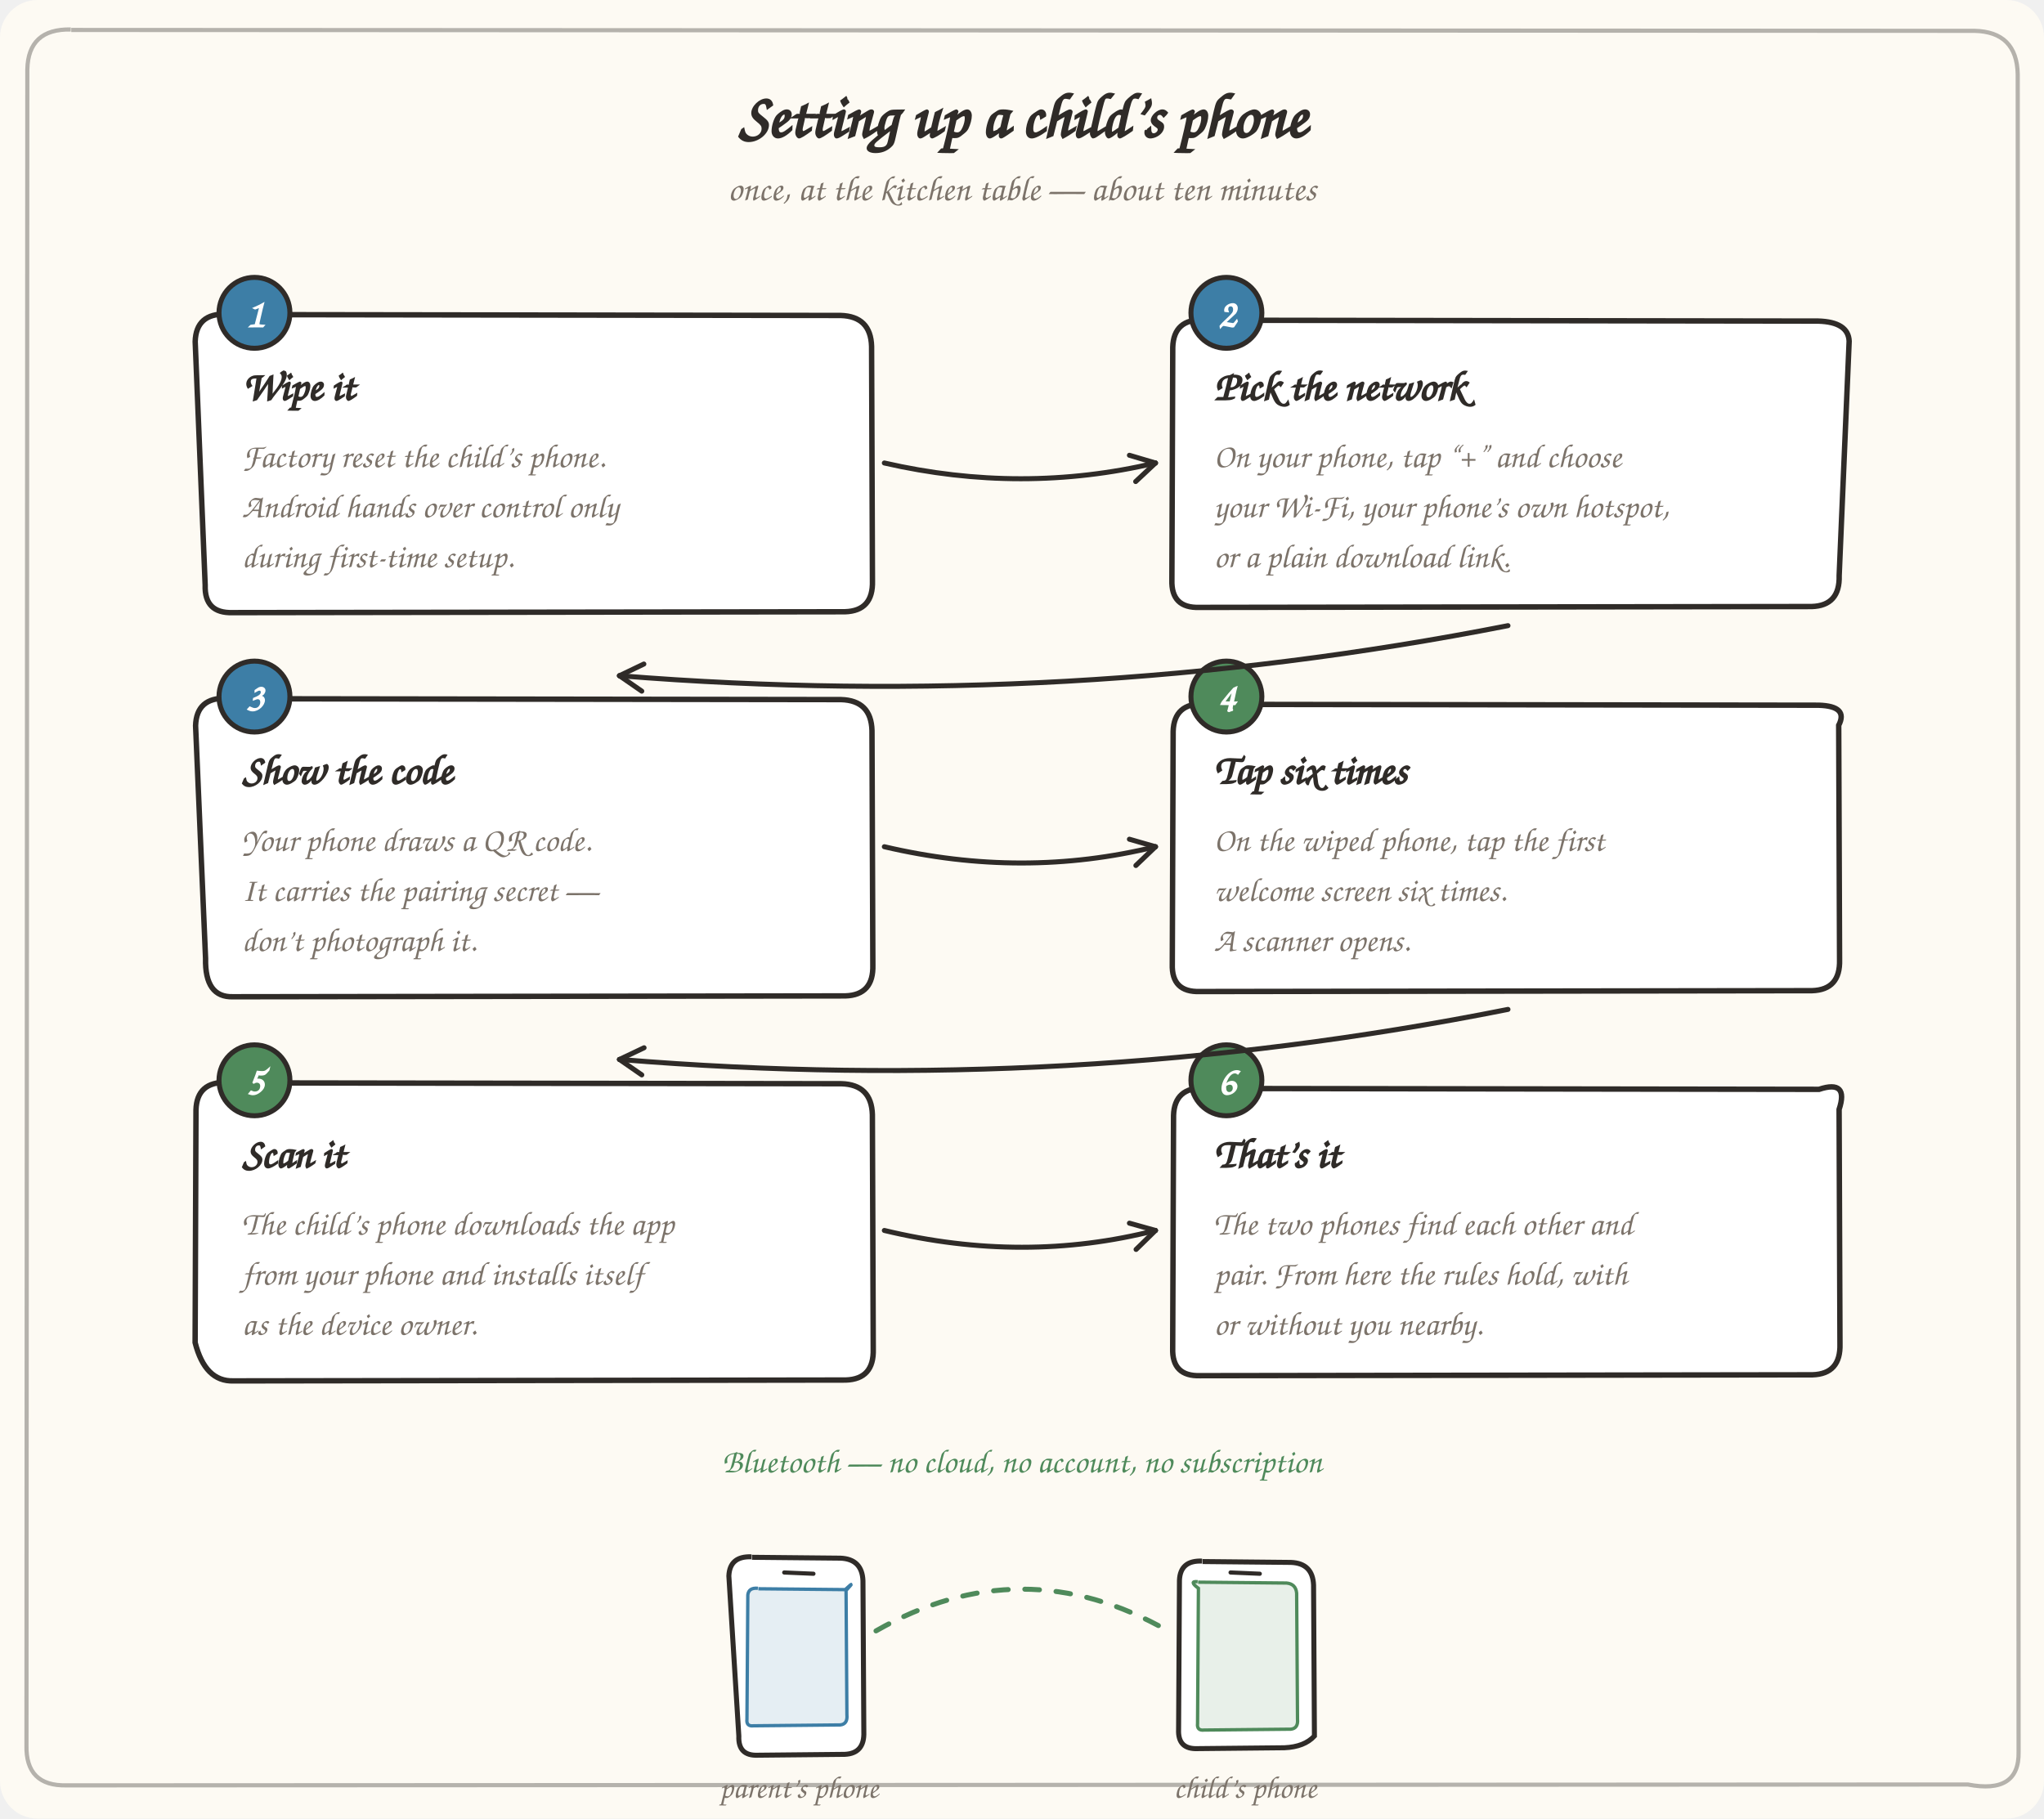
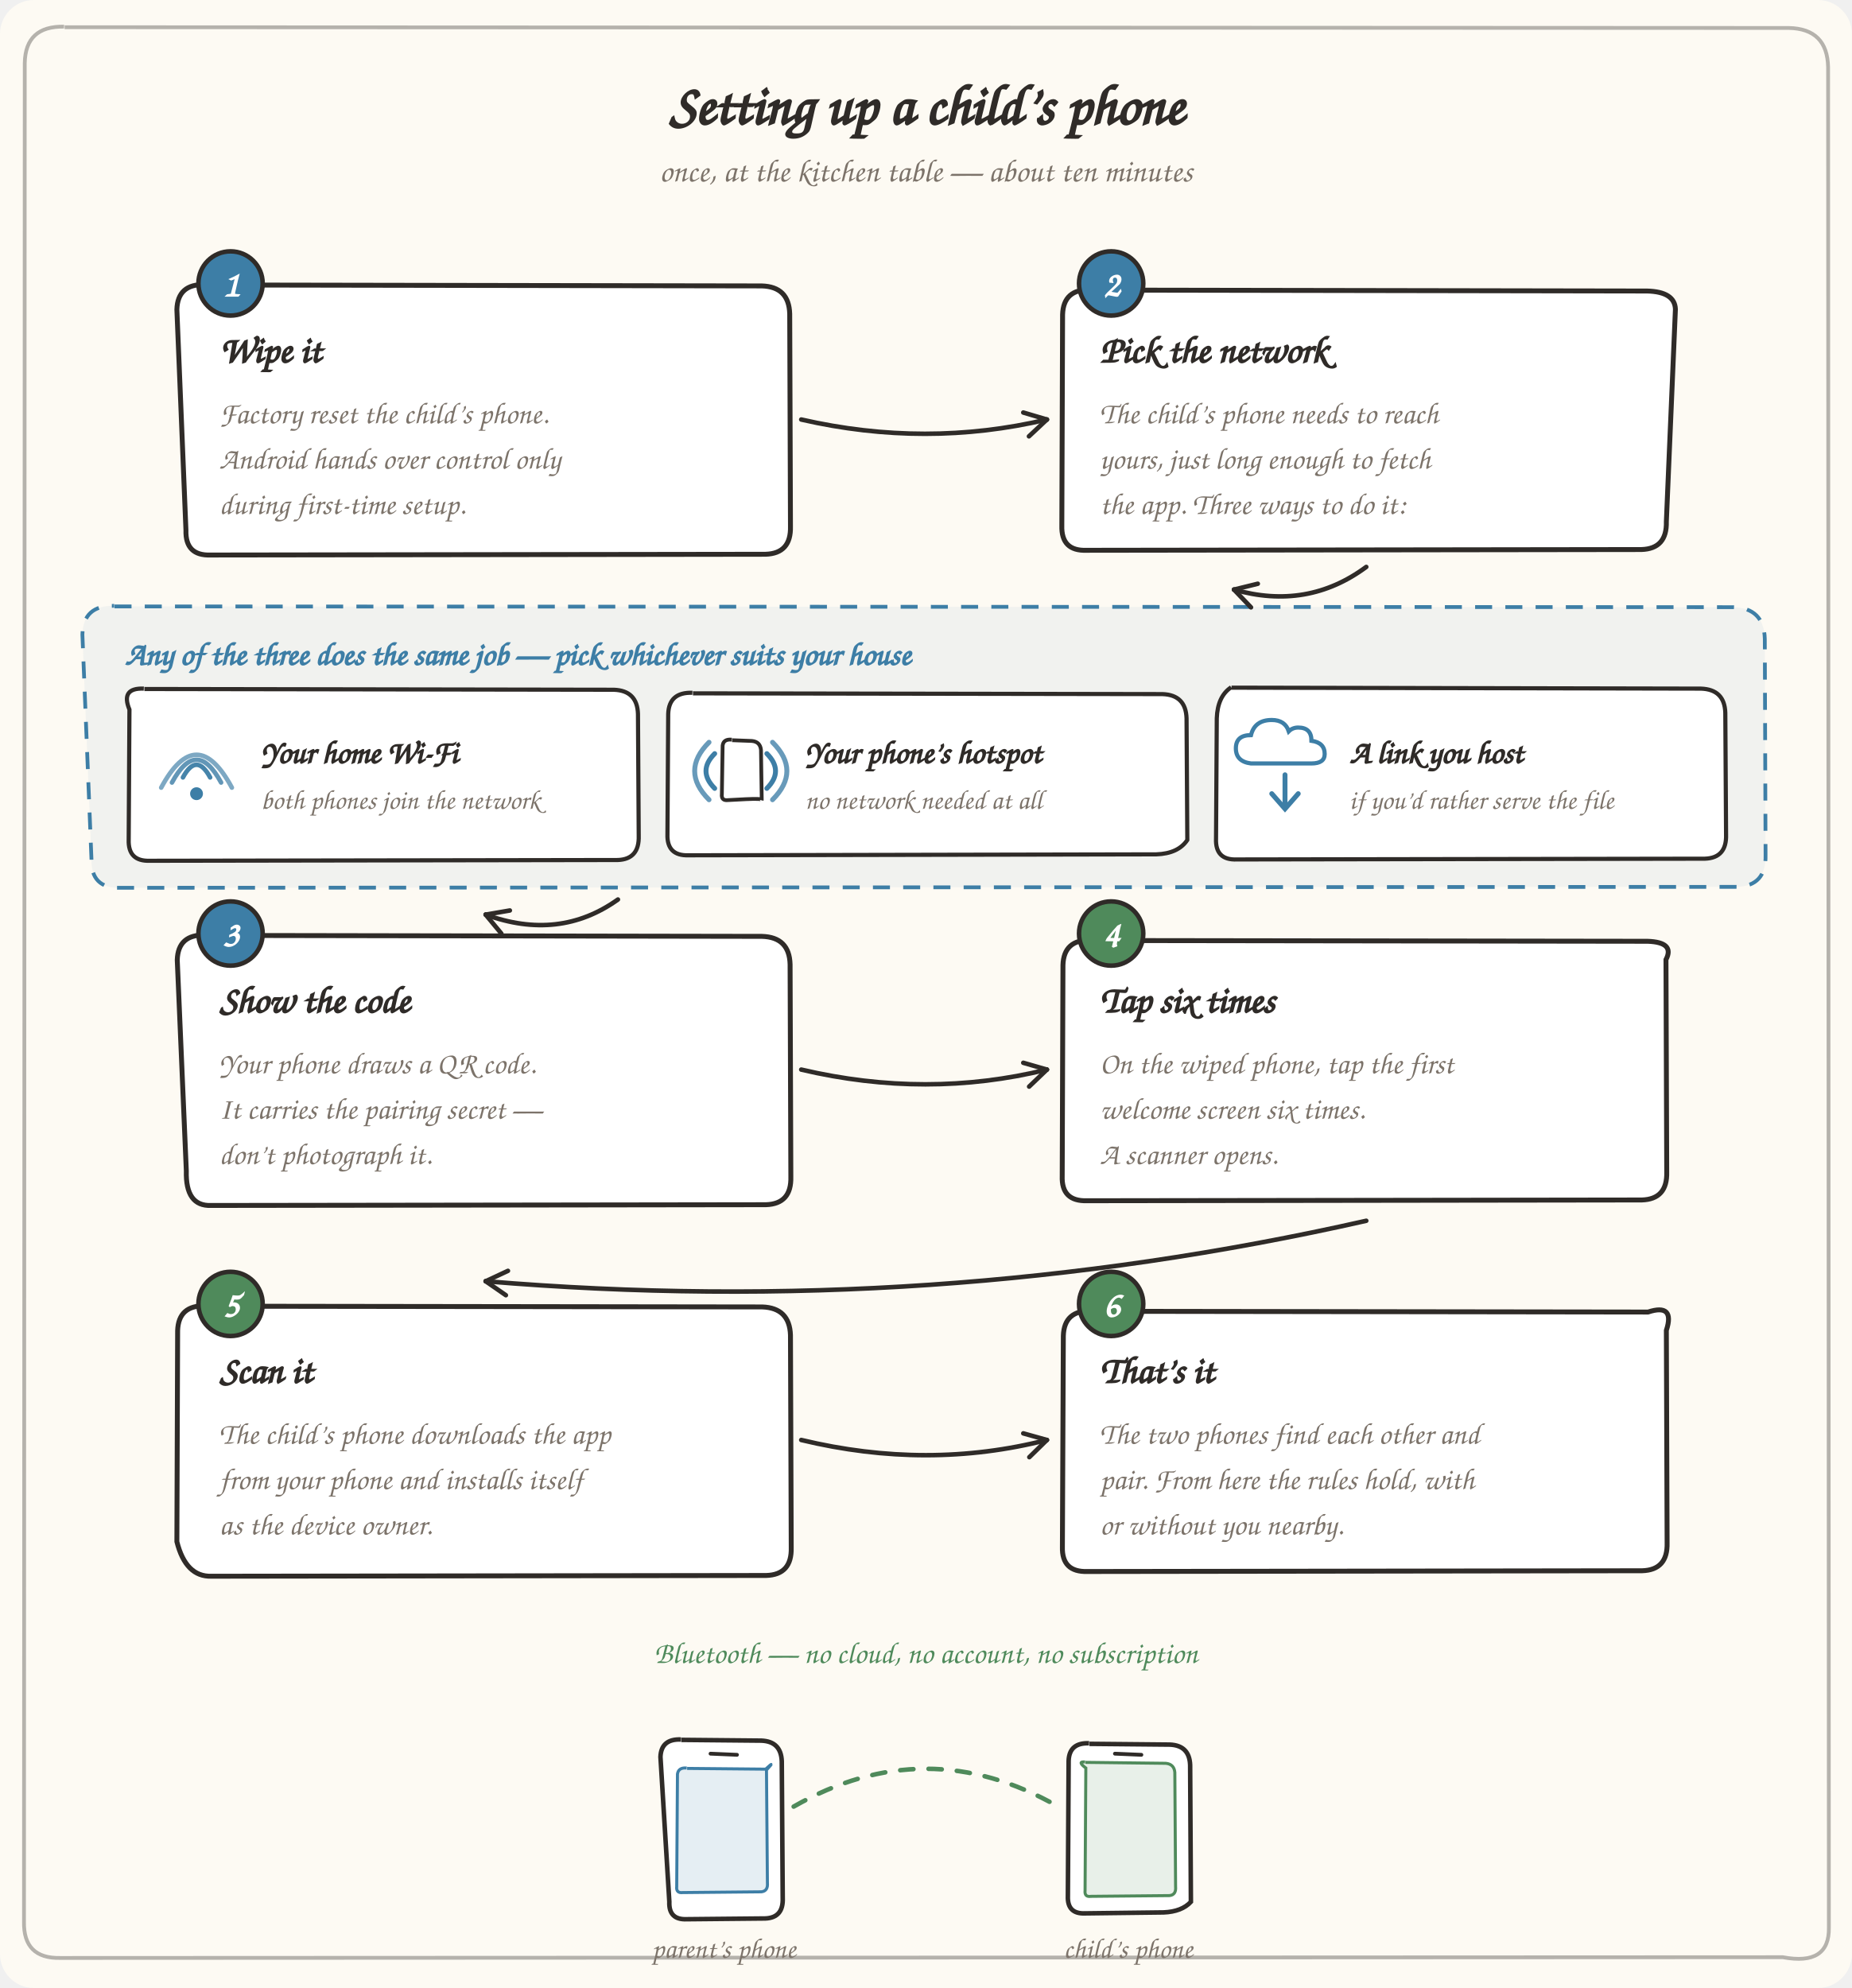
- <svg xmlns="http://www.w3.org/2000/svg" viewBox="0 0 980 872" width="980" height="872" role="img" aria-label="Setting up a child’s phone, in six steps">
-   <rect x="0" y="0" width="980" height="872" rx="18" fill="#fdfaf3" />
-   <path d="M34.157,14.365 L946.572,14.779 Q966.987,15.194 967.401,35.609 L967.816,840.023 Q968.231,860.438 943.445,855.653 L31.86,856.067 Q12.275,856.482 12.689,836.897 L13.104,33.311 Q13.519,13.726 33.933,14.141" fill="none" stroke="#2f2b28" stroke-width="2" stroke-opacity="0.35" />
-   <text x="490.0" y="66" font-family="Comic Sans MS, Comic Neue, Segoe Print, Bradley Hand, Chalkboard SE, cursive" font-size="30" font-weight="bold" fill="#2f2b28" text-anchor="middle">Setting up a child’s phone</text>
-   <text x="490.0" y="96" font-family="Comic Sans MS, Comic Neue, Segoe Print, Bradley Hand, Chalkboard SE, cursive" font-size="17" fill="#7c736a" text-anchor="middle">once, at the kitchen table — about ten minutes</text>
-   <path d="M108.639,150.846 L403.054,151.261 Q417.468,151.676 417.883,166.09 L418.297,278.505 Q418.712,292.919 405.127,293.334 L111.541,293.749 Q97.956,294.163 98.371,280.578 L93.585,163.793 Q94,150.207 108.415,150.622" fill="#ffffff" stroke="#2f2b28" stroke-width="2.6" />
+ <svg xmlns="http://www.w3.org/2000/svg" viewBox="0 0 980 1052" width="980" height="1052" role="img" aria-label="Setting up a child’s phone in six steps, including the three ways of getting it onto a network">
+   <rect x="0" y="0" width="980" height="1052" rx="18" fill="#fdfaf3" />
+   <path d="M34.2,14.4 L946.6,14.8 Q967.0,15.2 967.4,35.6 L967.8,1020.0 Q968.2,1040.4 943.4,1035.7 L31.9,1036.1 Q12.3,1036.5 12.7,1016.9 L13.1,33.3 Q13.5,13.7 33.9,14.1" fill="none" stroke="#2f2b28" stroke-width="2" stroke-opacity="0.35" />
+   <text x="490" y="66" font-family="Comic Sans MS, Comic Neue, Segoe Print, Bradley Hand, Chalkboard SE, cursive" font-size="30" font-weight="bold" fill="#2f2b28" text-anchor="middle">Setting up a child’s phone</text>
+   <text x="490" y="96" font-family="Comic Sans MS, Comic Neue, Segoe Print, Bradley Hand, Chalkboard SE, cursive" font-size="17" fill="#7c736a" text-anchor="middle">once, at the kitchen table — about ten minutes</text>
+   <path d="M108.6,150.8 L403.1,151.3 Q417.5,151.7 417.9,166.1 L418.3,278.5 Q418.7,292.9 405.1,293.3 L111.5,293.7 Q98.0,294.2 98.4,280.6 L93.6,163.8 Q94.0,150.2 108.4,150.6" fill="#ffffff" stroke="#2f2b28" stroke-width="2.6" />
  <text x="116" y="192" font-family="Comic Sans MS, Comic Neue, Segoe Print, Bradley Hand, Chalkboard SE, cursive" font-size="20" font-weight="bold" fill="#2f2b28">Wipe it</text>
  <text x="116" y="224" font-family="Comic Sans MS, Comic Neue, Segoe Print, Bradley Hand, Chalkboard SE, cursive" font-size="16" fill="#7c736a">Factory reset the child’s phone.</text>
  <text x="116" y="248" font-family="Comic Sans MS, Comic Neue, Segoe Print, Bradley Hand, Chalkboard SE, cursive" font-size="16" fill="#7c736a">Android hands over control only</text>
  <text x="116" y="272" font-family="Comic Sans MS, Comic Neue, Segoe Print, Bradley Hand, Chalkboard SE, cursive" font-size="16" fill="#7c736a">during first-time setup.</text>
  <circle cx="122" cy="150" r="17" fill="#3d7ea6" stroke="#2f2b28" stroke-width="2.4" />
  <text x="122" y="157" font-family="Comic Sans MS, Comic Neue, Segoe Print, Bradley Hand, Chalkboard SE, cursive" font-size="19" font-weight="bold" fill="#ffffff" text-anchor="middle">1</text>
-   <path d="M577.334,153.541 L871.749,153.956 Q886.163,154.371 886.578,163.585 L881.793,276 Q882.207,290.415 868.622,290.829 L575.037,291.244 Q561.451,291.659 561.866,278.073 L562.281,166.488 Q562.695,152.903 577.11,153.317" fill="#ffffff" stroke="#2f2b28" stroke-width="2.6" />
+   <path d="M577.3,153.5 L871.7,154.0 Q886.2,154.4 886.6,163.6 L881.8,276.0 Q882.2,290.4 868.6,290.8 L575.0,291.2 Q561.5,291.7 561.9,278.1 L562.3,166.5 Q562.7,152.9 577.1,153.3" fill="#ffffff" stroke="#2f2b28" stroke-width="2.6" />
  <text x="582" y="192" font-family="Comic Sans MS, Comic Neue, Segoe Print, Bradley Hand, Chalkboard SE, cursive" font-size="20" font-weight="bold" fill="#2f2b28">Pick the network</text>
-   <text x="582" y="224" font-family="Comic Sans MS, Comic Neue, Segoe Print, Bradley Hand, Chalkboard SE, cursive" font-size="16" fill="#7c736a">On your phone, tap “+” and choose</text>
-   <text x="582" y="248" font-family="Comic Sans MS, Comic Neue, Segoe Print, Bradley Hand, Chalkboard SE, cursive" font-size="16" fill="#7c736a">your Wi-Fi, your phone’s own hotspot,</text>
-   <text x="582" y="272" font-family="Comic Sans MS, Comic Neue, Segoe Print, Bradley Hand, Chalkboard SE, cursive" font-size="16" fill="#7c736a">or a plain download link.</text>
+   <text x="582" y="224" font-family="Comic Sans MS, Comic Neue, Segoe Print, Bradley Hand, Chalkboard SE, cursive" font-size="16" fill="#7c736a">The child’s phone needs to reach</text>
+   <text x="582" y="248" font-family="Comic Sans MS, Comic Neue, Segoe Print, Bradley Hand, Chalkboard SE, cursive" font-size="16" fill="#7c736a">yours, just long enough to fetch</text>
+   <text x="582" y="272" font-family="Comic Sans MS, Comic Neue, Segoe Print, Bradley Hand, Chalkboard SE, cursive" font-size="16" fill="#7c736a">the app. Three ways to do it:</text>
  <circle cx="588" cy="150" r="17" fill="#3d7ea6" stroke="#2f2b28" stroke-width="2.4" />
  <text x="588" y="157" font-family="Comic Sans MS, Comic Neue, Segoe Print, Bradley Hand, Chalkboard SE, cursive" font-size="19" font-weight="bold" fill="#ffffff" text-anchor="middle">2</text>
-   <path d="M108.829,335.037 L403.244,335.451 Q417.659,335.866 418.073,350.281 L418.488,462.695 Q418.903,477.11 405.317,477.525 L111.732,477.939 Q98.147,478.354 98.561,459.569 L93.776,347.983 Q94.191,334.398 108.605,334.813" fill="#ffffff" stroke="#2f2b28" stroke-width="2.6" />
-   <text x="116" y="376" font-family="Comic Sans MS, Comic Neue, Segoe Print, Bradley Hand, Chalkboard SE, cursive" font-size="20" font-weight="bold" fill="#2f2b28">Show the code</text>
-   <text x="116" y="408" font-family="Comic Sans MS, Comic Neue, Segoe Print, Bradley Hand, Chalkboard SE, cursive" font-size="16" fill="#7c736a">Your phone draws a QR code.</text>
-   <text x="116" y="432" font-family="Comic Sans MS, Comic Neue, Segoe Print, Bradley Hand, Chalkboard SE, cursive" font-size="16" fill="#7c736a">It carries the pairing secret —</text>
-   <text x="116" y="456" font-family="Comic Sans MS, Comic Neue, Segoe Print, Bradley Hand, Chalkboard SE, cursive" font-size="16" fill="#7c736a">don’t photograph it.</text>
-   <circle cx="122" cy="334" r="17" fill="#3d7ea6" stroke="#2f2b28" stroke-width="2.4" />
-   <text x="122" y="341" font-family="Comic Sans MS, Comic Neue, Segoe Print, Bradley Hand, Chalkboard SE, cursive" font-size="19" font-weight="bold" fill="#ffffff" text-anchor="middle">3</text>
-   <path d="M577.525,337.732 L871.939,338.147 Q886.354,338.561 881.569,347.776 L881.983,460.191 Q882.398,474.605 868.813,475.02 L575.227,475.435 Q561.642,475.849 562.057,462.264 L562.471,350.678 Q562.886,337.093 577.3,337.508" fill="#ffffff" stroke="#2f2b28" stroke-width="2.6" />
-   <text x="582" y="376" font-family="Comic Sans MS, Comic Neue, Segoe Print, Bradley Hand, Chalkboard SE, cursive" font-size="20" font-weight="bold" fill="#2f2b28">Tap six times</text>
-   <text x="582" y="408" font-family="Comic Sans MS, Comic Neue, Segoe Print, Bradley Hand, Chalkboard SE, cursive" font-size="16" fill="#7c736a">On the wiped phone, tap the first</text>
-   <text x="582" y="432" font-family="Comic Sans MS, Comic Neue, Segoe Print, Bradley Hand, Chalkboard SE, cursive" font-size="16" fill="#7c736a">welcome screen six times.</text>
-   <text x="582" y="456" font-family="Comic Sans MS, Comic Neue, Segoe Print, Bradley Hand, Chalkboard SE, cursive" font-size="16" fill="#7c736a">A scanner opens.</text>
-   <circle cx="588" cy="334" r="17" fill="#4f8a5b" stroke="#2f2b28" stroke-width="2.4" />
-   <text x="588" y="341" font-family="Comic Sans MS, Comic Neue, Segoe Print, Bradley Hand, Chalkboard SE, cursive" font-size="19" font-weight="bold" fill="#ffffff" text-anchor="middle">4</text>
-   <path d="M109.02,519.227 L403.435,519.642 Q417.849,520.057 418.264,534.471 L418.678,646.886 Q419.093,661.3 405.508,661.715 L111.922,662.13 Q98.337,662.544 93.552,643.759 L93.966,532.174 Q94.381,518.588 108.796,519.003" fill="#ffffff" stroke="#2f2b28" stroke-width="2.6" />
-   <text x="116" y="560" font-family="Comic Sans MS, Comic Neue, Segoe Print, Bradley Hand, Chalkboard SE, cursive" font-size="20" font-weight="bold" fill="#2f2b28">Scan it</text>
-   <text x="116" y="592" font-family="Comic Sans MS, Comic Neue, Segoe Print, Bradley Hand, Chalkboard SE, cursive" font-size="16" fill="#7c736a">The child’s phone downloads the app</text>
-   <text x="116" y="616" font-family="Comic Sans MS, Comic Neue, Segoe Print, Bradley Hand, Chalkboard SE, cursive" font-size="16" fill="#7c736a">from your phone and installs itself</text>
-   <text x="116" y="640" font-family="Comic Sans MS, Comic Neue, Segoe Print, Bradley Hand, Chalkboard SE, cursive" font-size="16" fill="#7c736a">as the device owner.</text>
-   <circle cx="122" cy="518" r="17" fill="#4f8a5b" stroke="#2f2b28" stroke-width="2.4" />
-   <text x="122" y="525" font-family="Comic Sans MS, Comic Neue, Segoe Print, Bradley Hand, Chalkboard SE, cursive" font-size="19" font-weight="bold" fill="#ffffff" text-anchor="middle">5</text>
-   <path d="M577.715,521.922 L872.13,522.337 Q886.544,517.552 881.759,531.966 L882.174,644.381 Q882.588,658.796 869.003,659.21 L575.418,659.625 Q561.832,660.04 562.247,646.454 L562.662,534.869 Q563.076,521.284 577.491,521.698" fill="#ffffff" stroke="#2f2b28" stroke-width="2.6" />
-   <text x="582" y="560" font-family="Comic Sans MS, Comic Neue, Segoe Print, Bradley Hand, Chalkboard SE, cursive" font-size="20" font-weight="bold" fill="#2f2b28">That’s it</text>
-   <text x="582" y="592" font-family="Comic Sans MS, Comic Neue, Segoe Print, Bradley Hand, Chalkboard SE, cursive" font-size="16" fill="#7c736a">The two phones find each other and</text>
-   <text x="582" y="616" font-family="Comic Sans MS, Comic Neue, Segoe Print, Bradley Hand, Chalkboard SE, cursive" font-size="16" fill="#7c736a">pair. From here the rules hold, with</text>
-   <text x="582" y="640" font-family="Comic Sans MS, Comic Neue, Segoe Print, Bradley Hand, Chalkboard SE, cursive" font-size="16" fill="#7c736a">or without you nearby.</text>
-   <circle cx="588" cy="518" r="17" fill="#4f8a5b" stroke="#2f2b28" stroke-width="2.4" />
-   <text x="588" y="525" font-family="Comic Sans MS, Comic Neue, Segoe Print, Bradley Hand, Chalkboard SE, cursive" font-size="19" font-weight="bold" fill="#ffffff" text-anchor="middle">6</text>
-   <path d="M424,222.0 Q489.9,237.1 554,222.0" fill="none" stroke="#2f2b28" stroke-width="2.4" stroke-linecap="round" />
-   <path d="M554,222.0 L544.5,230.9" fill="none" stroke="#2f2b28" stroke-width="2.4" stroke-linecap="round" />
-   <path d="M554,222.0 L541.5,218.3" fill="none" stroke="#2f2b28" stroke-width="2.4" stroke-linecap="round" />
-   <path d="M723.0,300 Q512.7,341.3 297.0,324" fill="none" stroke="#2f2b28" stroke-width="2.4" stroke-linecap="round" />
-   <path d="M297.0,324 L308.7,318.4" fill="none" stroke="#2f2b28" stroke-width="2.4" stroke-linecap="round" />
-   <path d="M297.0,324 L307.7,331.4" fill="none" stroke="#2f2b28" stroke-width="2.4" stroke-linecap="round" />
-   <path d="M424,406.0 Q490.4,421.6 554,406.0" fill="none" stroke="#2f2b28" stroke-width="2.4" stroke-linecap="round" />
-   <path d="M554,406.0 L544.6,415.0" fill="none" stroke="#2f2b28" stroke-width="2.4" stroke-linecap="round" />
-   <path d="M554,406.0 L541.5,402.4" fill="none" stroke="#2f2b28" stroke-width="2.4" stroke-linecap="round" />
-   <path d="M723.0,484 Q513.2,525.8 297.0,508" fill="none" stroke="#2f2b28" stroke-width="2.4" stroke-linecap="round" />
-   <path d="M297.0,508 L308.8,502.4" fill="none" stroke="#2f2b28" stroke-width="2.4" stroke-linecap="round" />
-   <path d="M297.0,508 L307.7,515.4" fill="none" stroke="#2f2b28" stroke-width="2.4" stroke-linecap="round" />
-   <path d="M424,590.0 Q490.9,606.1 554,590.0" fill="none" stroke="#2f2b28" stroke-width="2.4" stroke-linecap="round" />
-   <path d="M554,590.0 L544.7,599.1" fill="none" stroke="#2f2b28" stroke-width="2.4" stroke-linecap="round" />
-   <path d="M554,590.0 L541.5,586.5" fill="none" stroke="#2f2b28" stroke-width="2.4" stroke-linecap="round" />
-   <text x="490.0" y="706" font-family="Comic Sans MS, Comic Neue, Segoe Print, Bradley Hand, Chalkboard SE, cursive" font-size="16" fill="#4f8a5b" text-anchor="middle">Bluetooth — no cloud, no account, no subscription</text>
-   <path d="M360.504,746.712 L402.919,747.126 Q413.334,747.541 413.748,757.956 L414.163,830.37 Q414.578,840.785 404.992,841.199 L363.407,841.614 Q353.821,842.029 354.236,832.443 L349.451,755.658 Q349.865,746.073 360.28,746.487" fill="#ffffff" stroke="#2f2b28" stroke-width="2.4" />
-   <path d="M363.597,761.805 L406.012,762.219 Q410.427,757.434 405.641,761.849 L406.056,822.263 Q406.471,826.678 402.885,827.093 L361.3,827.507 Q357.715,827.922 358.129,824.337 L358.544,764.751 Q358.959,761.166 363.373,761.58" fill="#3d7ea6" fill-opacity="0.13" stroke="#3d7ea6" stroke-width="1.6" />
-   <line x1="376.0" y1="754" x2="390.0" y2="754.6" stroke="#2f2b28" stroke-width="2" stroke-linecap="round" />
-   <text x="383.0" y="862" font-family="Comic Sans MS, Comic Neue, Segoe Print, Bradley Hand, Chalkboard SE, cursive" font-size="15" fill="#7c736a" text-anchor="middle">parent’s phone</text>
-   <path d="M576.544,748.751 L618.959,749.166 Q629.373,749.58 629.788,759.995 L630.202,832.41 Q625.417,837.624 615.832,838.039 L574.246,838.454 Q564.661,838.868 565.076,829.283 L565.49,757.698 Q565.905,748.112 576.32,748.527" fill="#ffffff" stroke="#2f2b28" stroke-width="2.4" />
-   <path d="M574.437,758.644 L616.852,759.059 Q621.266,759.474 621.681,763.888 L622.096,824.303 Q622.51,828.718 618.925,829.132 L577.339,829.547 Q573.754,829.961 574.169,826.376 L574.583,761.591 Q569.798,758.005 574.213,758.42" fill="#4f8a5b" fill-opacity="0.13" stroke="#4f8a5b" stroke-width="1.6" />
-   <line x1="590.0" y1="754" x2="604.0" y2="754.6" stroke="#2f2b28" stroke-width="2" stroke-linecap="round" />
-   <text x="597.0" y="862" font-family="Comic Sans MS, Comic Neue, Segoe Print, Bradley Hand, Chalkboard SE, cursive" font-size="15" fill="#7c736a" text-anchor="middle">child’s phone</text>
-   <path d="M420,782 Q490,742 560,782" fill="none" stroke="#4f8a5b" stroke-width="2.4" stroke-dasharray="7 8" stroke-linecap="round" />
+   <path d="M108.8,495.0 L403.2,495.5 Q417.7,495.9 418.1,510.3 L418.5,622.7 Q418.9,637.1 405.3,637.5 L111.7,637.9 Q98.1,638.4 98.6,619.6 L93.8,508.0 Q94.2,494.4 108.6,494.8" fill="#ffffff" stroke="#2f2b28" stroke-width="2.6" />
+   <text x="116" y="536" font-family="Comic Sans MS, Comic Neue, Segoe Print, Bradley Hand, Chalkboard SE, cursive" font-size="20" font-weight="bold" fill="#2f2b28">Show the code</text>
+   <text x="116" y="568" font-family="Comic Sans MS, Comic Neue, Segoe Print, Bradley Hand, Chalkboard SE, cursive" font-size="16" fill="#7c736a">Your phone draws a QR code.</text>
+   <text x="116" y="592" font-family="Comic Sans MS, Comic Neue, Segoe Print, Bradley Hand, Chalkboard SE, cursive" font-size="16" fill="#7c736a">It carries the pairing secret —</text>
+   <text x="116" y="616" font-family="Comic Sans MS, Comic Neue, Segoe Print, Bradley Hand, Chalkboard SE, cursive" font-size="16" fill="#7c736a">don’t photograph it.</text>
+   <circle cx="122" cy="494" r="17" fill="#3d7ea6" stroke="#2f2b28" stroke-width="2.4" />
+   <text x="122" y="501" font-family="Comic Sans MS, Comic Neue, Segoe Print, Bradley Hand, Chalkboard SE, cursive" font-size="19" font-weight="bold" fill="#ffffff" text-anchor="middle">3</text>
+   <path d="M577.5,497.7 L871.9,498.1 Q886.4,498.6 881.6,507.8 L882.0,620.2 Q882.4,634.6 868.8,635.0 L575.2,635.4 Q561.6,635.8 562.1,622.3 L562.5,510.7 Q562.9,497.1 577.3,497.5" fill="#ffffff" stroke="#2f2b28" stroke-width="2.6" />
+   <text x="582" y="536" font-family="Comic Sans MS, Comic Neue, Segoe Print, Bradley Hand, Chalkboard SE, cursive" font-size="20" font-weight="bold" fill="#2f2b28">Tap six times</text>
+   <text x="582" y="568" font-family="Comic Sans MS, Comic Neue, Segoe Print, Bradley Hand, Chalkboard SE, cursive" font-size="16" fill="#7c736a">On the wiped phone, tap the first</text>
+   <text x="582" y="592" font-family="Comic Sans MS, Comic Neue, Segoe Print, Bradley Hand, Chalkboard SE, cursive" font-size="16" fill="#7c736a">welcome screen six times.</text>
+   <text x="582" y="616" font-family="Comic Sans MS, Comic Neue, Segoe Print, Bradley Hand, Chalkboard SE, cursive" font-size="16" fill="#7c736a">A scanner opens.</text>
+   <circle cx="588" cy="494" r="17" fill="#4f8a5b" stroke="#2f2b28" stroke-width="2.4" />
+   <text x="588" y="501" font-family="Comic Sans MS, Comic Neue, Segoe Print, Bradley Hand, Chalkboard SE, cursive" font-size="19" font-weight="bold" fill="#ffffff" text-anchor="middle">4</text>
+   <path d="M109.0,691.2 L403.4,691.6 Q417.8,692.1 418.3,706.5 L418.7,818.9 Q419.1,833.3 405.5,833.7 L111.9,834.1 Q98.3,834.5 93.6,815.8 L94.0,704.2 Q94.4,690.6 108.8,691.0" fill="#ffffff" stroke="#2f2b28" stroke-width="2.6" />
+   <text x="116" y="732" font-family="Comic Sans MS, Comic Neue, Segoe Print, Bradley Hand, Chalkboard SE, cursive" font-size="20" font-weight="bold" fill="#2f2b28">Scan it</text>
+   <text x="116" y="764" font-family="Comic Sans MS, Comic Neue, Segoe Print, Bradley Hand, Chalkboard SE, cursive" font-size="16" fill="#7c736a">The child’s phone downloads the app</text>
+   <text x="116" y="788" font-family="Comic Sans MS, Comic Neue, Segoe Print, Bradley Hand, Chalkboard SE, cursive" font-size="16" fill="#7c736a">from your phone and installs itself</text>
+   <text x="116" y="812" font-family="Comic Sans MS, Comic Neue, Segoe Print, Bradley Hand, Chalkboard SE, cursive" font-size="16" fill="#7c736a">as the device owner.</text>
+   <circle cx="122" cy="690" r="17" fill="#4f8a5b" stroke="#2f2b28" stroke-width="2.4" />
+   <text x="122" y="697" font-family="Comic Sans MS, Comic Neue, Segoe Print, Bradley Hand, Chalkboard SE, cursive" font-size="19" font-weight="bold" fill="#ffffff" text-anchor="middle">5</text>
+   <path d="M577.7,693.9 L872.1,694.3 Q886.5,689.6 881.8,704.0 L882.2,816.4 Q882.6,830.8 869.0,831.2 L575.4,831.6 Q561.8,832.0 562.2,818.5 L562.7,706.9 Q563.1,693.3 577.5,693.7" fill="#ffffff" stroke="#2f2b28" stroke-width="2.6" />
+   <text x="582" y="732" font-family="Comic Sans MS, Comic Neue, Segoe Print, Bradley Hand, Chalkboard SE, cursive" font-size="20" font-weight="bold" fill="#2f2b28">That’s it</text>
+   <text x="582" y="764" font-family="Comic Sans MS, Comic Neue, Segoe Print, Bradley Hand, Chalkboard SE, cursive" font-size="16" fill="#7c736a">The two phones find each other and</text>
+   <text x="582" y="788" font-family="Comic Sans MS, Comic Neue, Segoe Print, Bradley Hand, Chalkboard SE, cursive" font-size="16" fill="#7c736a">pair. From here the rules hold, with</text>
+   <text x="582" y="812" font-family="Comic Sans MS, Comic Neue, Segoe Print, Bradley Hand, Chalkboard SE, cursive" font-size="16" fill="#7c736a">or without you nearby.</text>
+   <circle cx="588" cy="690" r="17" fill="#4f8a5b" stroke="#2f2b28" stroke-width="2.4" />
+   <text x="588" y="697" font-family="Comic Sans MS, Comic Neue, Segoe Print, Bradley Hand, Chalkboard SE, cursive" font-size="19" font-weight="bold" fill="#ffffff" text-anchor="middle">6</text>
+   <path d="M60.6,320.9 L917.1,321.3 Q933.5,321.7 933.9,338.1 L934.3,452.5 Q934.7,468.9 919.1,469.3 L63.5,469.8 Q48.0,470.2 48.4,454.6 L43.6,335.8 Q44.0,320.2 60.4,320.6" fill="#3d7ea6" fill-opacity="0.06" stroke="#3d7ea6" stroke-width="2" stroke-dasharray="9 7" />
+   <text x="66" y="352" font-family="Comic Sans MS, Comic Neue, Segoe Print, Bradley Hand, Chalkboard SE, cursive" font-size="17" font-weight="bold" fill="#3d7ea6">Any of the three does the same job — pick whichever suits your house</text>
+   <path d="M76.4,364.6 L324.8,365.0 Q337.2,365.4 337.6,377.8 L338.0,442.2 Q338.4,454.7 326.9,455.1 L79.3,455.5 Q67.7,455.9 68.1,444.3 L68.5,375.5 Q63.7,363.9 76.1,364.4" fill="#ffffff" stroke="#2f2b28" stroke-width="2.2" />
+   <path d="M96.8,411.4 Q104.0,398.0 111.2,411.4" fill="none" stroke="#3d7ea6" stroke-width="2.4" stroke-linecap="round" opacity="0.95" />
+   <path d="M91.0,414.1 Q104.0,390.0 117.0,414.1" fill="none" stroke="#3d7ea6" stroke-width="2.4" stroke-linecap="round" opacity="0.81" />
+   <path d="M85.3,416.8 Q104.0,382.0 122.7,416.8" fill="none" stroke="#3d7ea6" stroke-width="2.4" stroke-linecap="round" opacity="0.67" />
+   <circle cx="104.0" cy="420.0" r="3.4" fill="#3d7ea6" />
+   <text x="138" y="404" font-family="Comic Sans MS, Comic Neue, Segoe Print, Bradley Hand, Chalkboard SE, cursive" font-size="17" font-weight="bold" fill="#2f2b28">Your home Wi-Fi</text>
+   <text x="138" y="428" font-family="Comic Sans MS, Comic Neue, Segoe Print, Bradley Hand, Chalkboard SE, cursive" font-size="14.5" fill="#7c736a">both phones join the network</text>
+   <path d="M366.7,366.9 L615.1,367.3 Q627.5,367.7 627.9,380.1 L628.3,444.5 Q623.5,451.7 611.9,452.1 L364.4,452.6 Q352.8,453.0 353.2,441.4 L353.6,377.8 Q354.0,366.2 366.4,366.6" fill="#ffffff" stroke="#2f2b28" stroke-width="2.2" />
+   <path d="M387.4,391.7 L397.9,392.1 Q402.3,392.5 402.7,396.9 L403.1,423.3 Q403.5,422.5 394.7,422.9 L385.2,423.4 Q381.6,423.8 382.0,420.2 L382.4,394.6 Q382.8,391.0 387.2,391.4" fill="#ffffff" stroke="#2f2b28" stroke-width="2" />
+   <path d="M378.2,398.8 Q369.0,408.0 378.2,417.2" fill="none" stroke="#3d7ea6" stroke-width="2.6" stroke-linecap="round" opacity="1.00" />
+   <path d="M375.2,392.8 Q360.0,408.0 375.2,423.2" fill="none" stroke="#3d7ea6" stroke-width="2.6" stroke-linecap="round" opacity="0.78" />
+   <path d="M405.8,398.8 Q415.0,408.0 405.8,417.2" fill="none" stroke="#3d7ea6" stroke-width="2.6" stroke-linecap="round" opacity="1.00" />
+   <path d="M408.8,392.8 Q424.0,408.0 408.8,423.2" fill="none" stroke="#3d7ea6" stroke-width="2.6" stroke-linecap="round" opacity="0.78" />
+   <text x="426" y="404" font-family="Comic Sans MS, Comic Neue, Segoe Print, Bradley Hand, Chalkboard SE, cursive" font-size="17" font-weight="bold" fill="#2f2b28">Your phone’s hotspot</text>
+   <text x="426" y="428" font-family="Comic Sans MS, Comic Neue, Segoe Print, Bradley Hand, Chalkboard SE, cursive" font-size="14.5" fill="#7c736a">no network needed at all</text>
+   <path d="M651.7,363.9 L900.1,364.4 Q912.6,364.8 913.0,377.2 L913.4,441.6 Q913.8,454.0 902.2,454.4 L654.6,454.8 Q643.0,455.3 643.5,443.7 L643.9,380.1 Q644.3,368.5 651.5,363.7" fill="#ffffff" stroke="#2f2b28" stroke-width="2.2" />
+   <path d="M662.0,404.0 q-8,-1 -8,-8 q0,-7 8,-7 q2,-8 11,-8 q7,0 9,6 q2,-2 5,-2 q7,0 7,7 q7,1 7,7 q0,5 -7,5 z" fill="#ffffff" stroke="#3d7ea6" stroke-width="2.2" />
+   <path d="M680.0,410.0 L680.0,427.0" stroke="#3d7ea6" stroke-width="2.6" stroke-linecap="round" />
+   <path d="M673.0,420.0 L680.0,428.0 L687.0,420.0" fill="none" stroke="#3d7ea6" stroke-width="2.6" stroke-linecap="round" />
+   <text x="714" y="404" font-family="Comic Sans MS, Comic Neue, Segoe Print, Bradley Hand, Chalkboard SE, cursive" font-size="17" font-weight="bold" fill="#2f2b28">A link you host</text>
+   <text x="714" y="428" font-family="Comic Sans MS, Comic Neue, Segoe Print, Bradley Hand, Chalkboard SE, cursive" font-size="14.5" fill="#7c736a">if you’d rather serve the file</text>
+   <path d="M424,222 Q489.9,237.1 554,222" fill="none" stroke="#2f2b28" stroke-width="2.4" stroke-linecap="round" />
+   <path d="M554,222 L544.5,230.9" fill="none" stroke="#2f2b28" stroke-width="2.4" stroke-linecap="round" />
+   <path d="M554,222 L541.5,218.3" fill="none" stroke="#2f2b28" stroke-width="2.4" stroke-linecap="round" />
+   <path d="M723,300 Q691.8,323.1 653,312" fill="none" stroke="#2f2b28" stroke-width="2.4" stroke-linecap="round" />
+   <path d="M653,312 L665.6,308.9" fill="none" stroke="#2f2b28" stroke-width="2.4" stroke-linecap="round" />
+   <path d="M653,312 L662.0,321.4" fill="none" stroke="#2f2b28" stroke-width="2.4" stroke-linecap="round" />
+   <path d="M327,476 Q295.9,498.2 257,484" fill="none" stroke="#2f2b28" stroke-width="2.4" stroke-linecap="round" />
+   <path d="M257,484 L269.8,481.8" fill="none" stroke="#2f2b28" stroke-width="2.4" stroke-linecap="round" />
+   <path d="M257,484 L265.3,494.0" fill="none" stroke="#2f2b28" stroke-width="2.4" stroke-linecap="round" />
+   <path d="M424,566 Q490.4,581.6 554,566" fill="none" stroke="#2f2b28" stroke-width="2.4" stroke-linecap="round" />
+   <path d="M554,566 L544.6,575.0" fill="none" stroke="#2f2b28" stroke-width="2.4" stroke-linecap="round" />
+   <path d="M554,566 L541.5,562.4" fill="none" stroke="#2f2b28" stroke-width="2.4" stroke-linecap="round" />
+   <path d="M723,646 Q493.9,697.8 257,678" fill="none" stroke="#2f2b28" stroke-width="2.4" stroke-linecap="round" />
+   <path d="M257,678 L268.8,672.5" fill="none" stroke="#2f2b28" stroke-width="2.4" stroke-linecap="round" />
+   <path d="M257,678 L267.7,685.4" fill="none" stroke="#2f2b28" stroke-width="2.4" stroke-linecap="round" />
+   <path d="M424,762 Q490.9,778.1 554,762" fill="none" stroke="#2f2b28" stroke-width="2.4" stroke-linecap="round" />
+   <path d="M554,762 L544.7,771.1" fill="none" stroke="#2f2b28" stroke-width="2.4" stroke-linecap="round" />
+   <path d="M554,762 L541.5,758.5" fill="none" stroke="#2f2b28" stroke-width="2.4" stroke-linecap="round" />
+   <text x="490" y="880" font-family="Comic Sans MS, Comic Neue, Segoe Print, Bradley Hand, Chalkboard SE, cursive" font-size="16" fill="#4f8a5b" text-anchor="middle">Bluetooth — no cloud, no account, no subscription</text>
+   <path d="M360.5,920.7 L402.9,921.1 Q413.3,921.5 413.7,932.0 L414.2,1004.4 Q414.6,1014.8 405.0,1015.2 L363.4,1015.6 Q353.8,1016.0 354.2,1006.4 L349.5,929.7 Q349.9,920.1 360.3,920.5" fill="#ffffff" stroke="#2f2b28" stroke-width="2.4" />
+   <path d="M363.6,935.8 L406.0,936.2 Q410.4,931.4 405.6,935.8 L406.1,996.3 Q406.5,1000.7 402.9,1001.1 L361.3,1001.5 Q357.7,1001.9 358.1,998.3 L358.5,938.8 Q359.0,935.2 363.4,935.6" fill="#3d7ea6" fill-opacity="0.13" stroke="#3d7ea6" stroke-width="1.6" />
+   <line x1="376.0" y1="928" x2="390.0" y2="928.6" stroke="#2f2b28" stroke-width="2" stroke-linecap="round" />
+   <text x="383.0" y="1036" font-family="Comic Sans MS, Comic Neue, Segoe Print, Bradley Hand, Chalkboard SE, cursive" font-size="15" fill="#7c736a" text-anchor="middle">parent’s phone</text>
+   <path d="M576.5,922.8 L619.0,923.2 Q629.4,923.6 629.8,934.0 L630.2,1006.4 Q625.4,1011.6 615.8,1012.0 L574.2,1012.5 Q564.7,1012.9 565.1,1003.3 L565.5,931.7 Q565.9,922.1 576.3,922.5" fill="#ffffff" stroke="#2f2b28" stroke-width="2.4" />
+   <path d="M574.4,932.6 L616.9,933.1 Q621.3,933.5 621.7,937.9 L622.1,998.3 Q622.5,1002.7 618.9,1003.1 L577.3,1003.5 Q573.8,1004.0 574.2,1000.4 L574.6,935.6 Q569.8,932.0 574.2,932.4" fill="#4f8a5b" fill-opacity="0.13" stroke="#4f8a5b" stroke-width="1.6" />
+   <line x1="590.0" y1="928" x2="604.0" y2="928.6" stroke="#2f2b28" stroke-width="2" stroke-linecap="round" />
+   <text x="597.0" y="1036" font-family="Comic Sans MS, Comic Neue, Segoe Print, Bradley Hand, Chalkboard SE, cursive" font-size="15" fill="#7c736a" text-anchor="middle">child’s phone</text>
+   <path d="M420,956 Q490,916 560,956" fill="none" stroke="#4f8a5b" stroke-width="2.4" stroke-dasharray="7 8" stroke-linecap="round" />
</svg>
